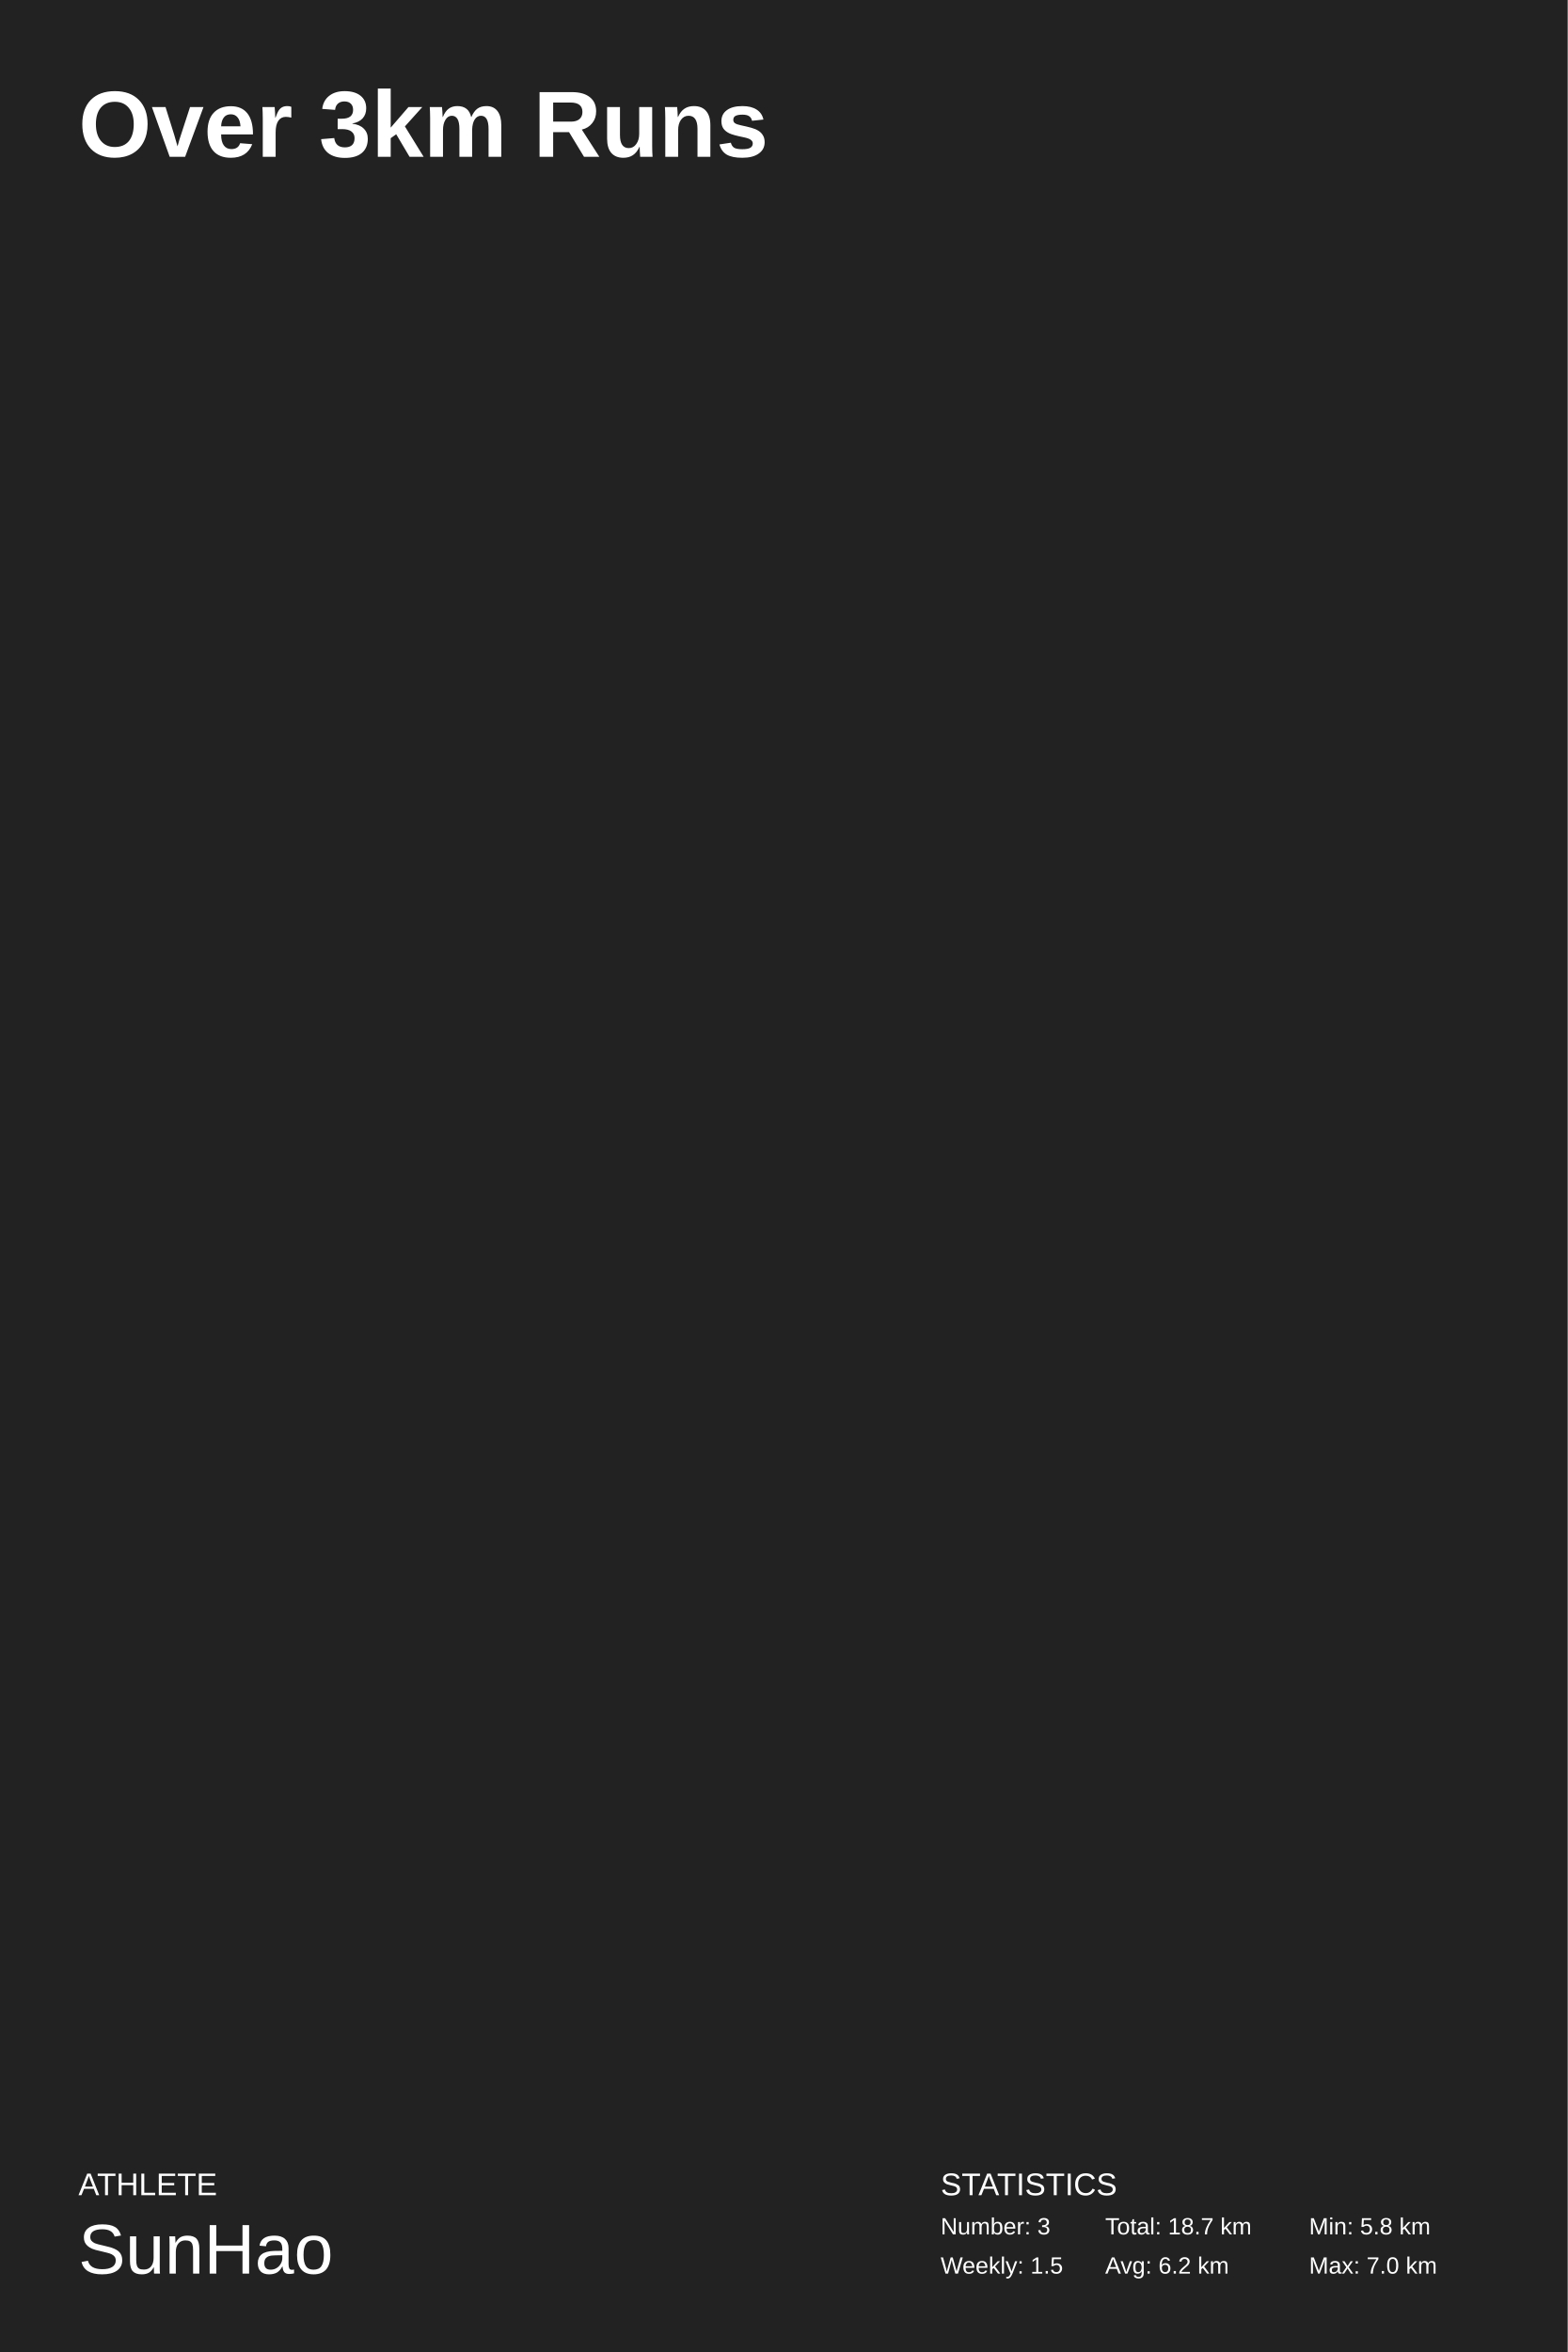
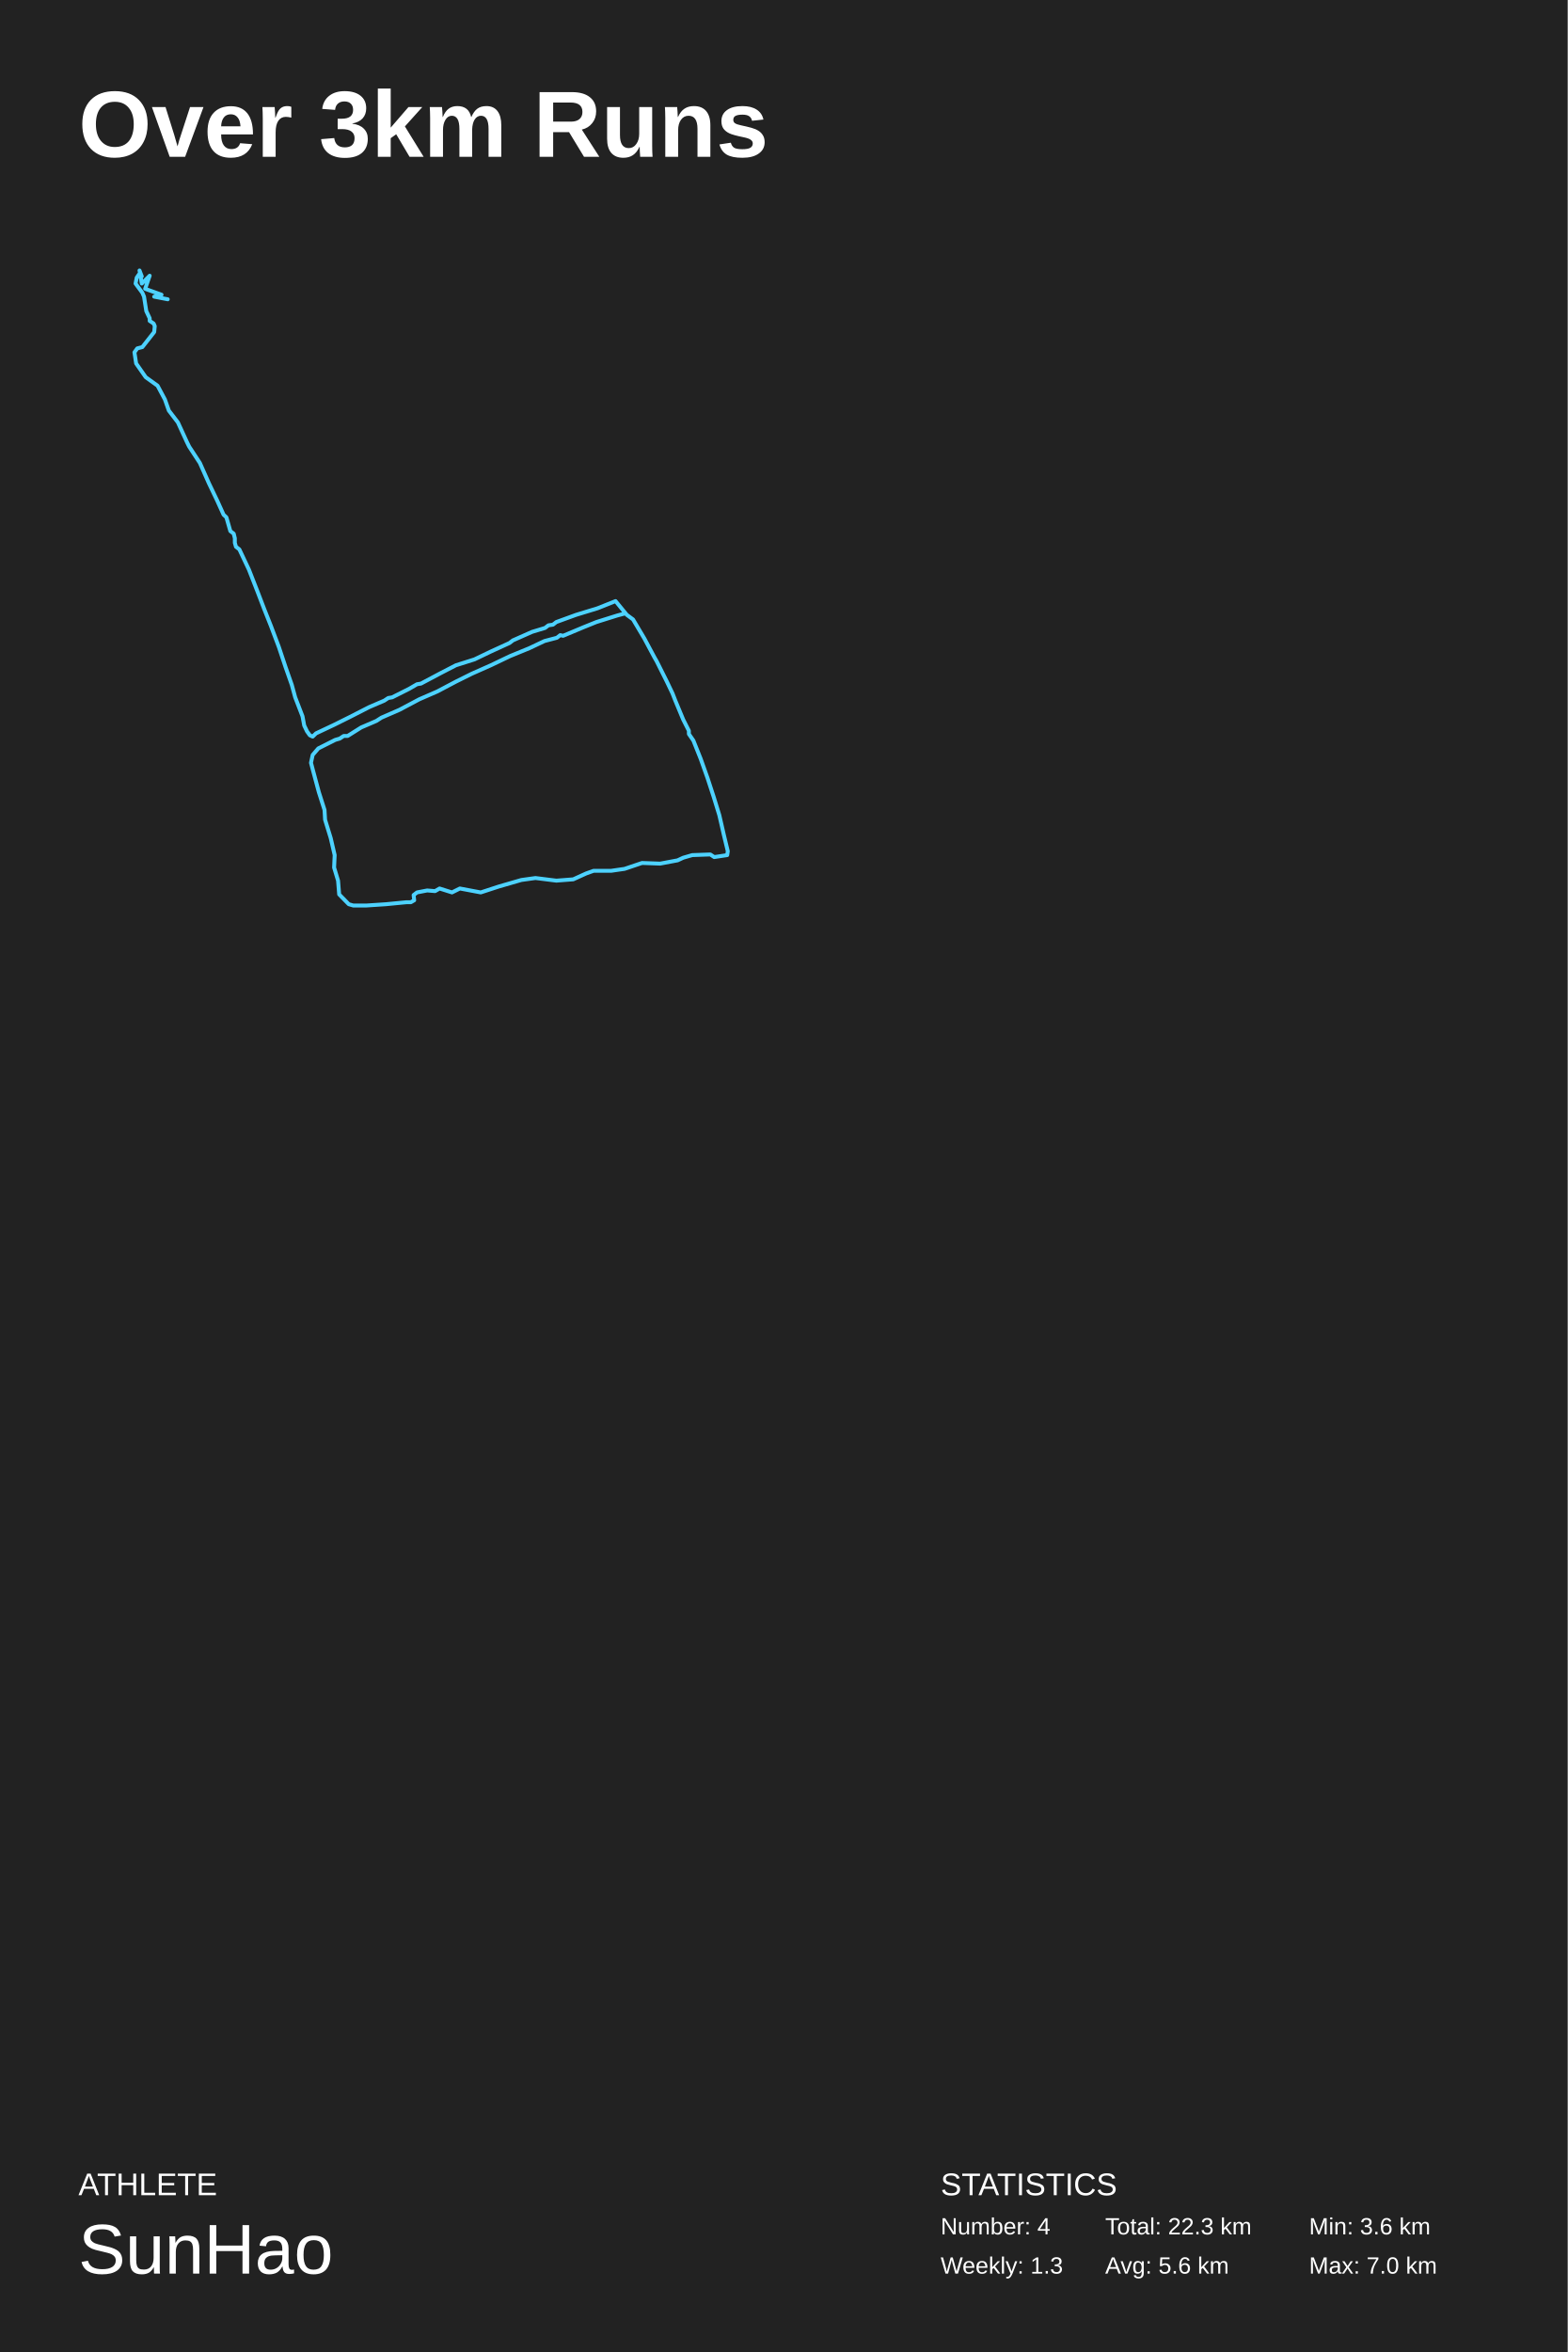
<svg xmlns="http://www.w3.org/2000/svg" baseProfile="full" height="300mm" version="1.1" viewBox="0,0,200,300" width="200mm">
  <defs />
  <rect fill="#222222" height="300" width="200" x="0" y="0" />
  <text fill="#FFFFFF" style="font-size:12px; font-family:Arial; font-weight:bold;" x="10" y="20">Over 3km Runs</text>
  <text fill="#FFFFFF" style="font-size:4px; font-family:Arial" x="10" y="280">ATHLETE</text>
  <text fill="#FFFFFF" style="font-size:9px; font-family:Arial" x="10" y="290">SunHao</text>
  <text fill="#FFFFFF" style="font-size:4px; font-family:Arial" x="120" y="280">STATISTICS</text>
-   <text fill="#FFFFFF" style="font-size:3px; font-family:Arial" x="120" y="285">Number: 3</text>
-   <text fill="#FFFFFF" style="font-size:3px; font-family:Arial" x="120" y="290">Weekly: 1.5</text>
-   <text fill="#FFFFFF" style="font-size:3px; font-family:Arial" x="141" y="285">Total: 18.7 km</text>
-   <text fill="#FFFFFF" style="font-size:3px; font-family:Arial" x="141" y="290">Avg: 6.2 km</text>
-   <text fill="#FFFFFF" style="font-size:3px; font-family:Arial" x="167" y="285">Min: 5.8 km</text>
+   <text fill="#FFFFFF" style="font-size:3px; font-family:Arial" x="120" y="285">Number: 4</text>
+   <text fill="#FFFFFF" style="font-size:3px; font-family:Arial" x="120" y="290">Weekly: 1.3</text>
+   <text fill="#FFFFFF" style="font-size:3px; font-family:Arial" x="141" y="285">Total: 22.3 km</text>
+   <text fill="#FFFFFF" style="font-size:3px; font-family:Arial" x="141" y="290">Avg: 5.6 km</text>
+   <text fill="#FFFFFF" style="font-size:3px; font-family:Arial" x="167" y="285">Min: 3.6 km</text>
  <text fill="#FFFFFF" style="font-size:3px; font-family:Arial" x="167" y="290">Max: 7.0 km</text>
+   <polyline fill="none" points="21.397,38.174 19.671,37.84 20.606,37.59 18.519,36.838 19.095,35.168 18.088,36.17 17.8,34.5 18.088,35.252 17.728,35.001 17.44,35.419 17.296,36.17 18.16,37.339 18.375,37.84 18.663,39.678 19.095,40.596 19.095,40.93 19.599,41.264 19.743,41.598 19.671,42.35 18.16,44.271 17.512,44.438 17.152,44.939 17.368,46.358 18.591,48.112 20.102,49.198 21.038,50.951 21.541,52.371 22.693,53.874 23.844,56.379 24.132,56.964 25.499,59.051 26.65,61.64 27.729,63.895 28.521,65.648 28.881,65.982 29.384,67.736 29.816,68.07 29.96,68.655 29.96,69.239 30.104,69.74 30.536,70.074 31.759,72.663 32.838,75.419 33.702,77.673 34.565,79.844 35.572,82.516 36.436,85.105 37.227,87.36 37.659,88.946 38.594,91.368 38.81,92.537 39.17,93.288 39.53,93.789 39.89,93.956 40.321,93.539 42.624,92.453 44.639,91.451 47.085,90.199 49.028,89.364 49.531,89.03 50.035,88.946 52.194,87.861 53.201,87.276 53.705,87.193 56.223,85.857 58.166,84.855 60.54,84.103 62.627,83.101 65.002,82.015 65.433,81.681 67.88,80.596 69.535,80.095 69.966,79.761 70.542,79.677 70.974,79.343 73.492,78.425 76.226,77.59 78.529,76.671 79.968,78.425 80.76,79.009 82.199,81.431 83.494,83.853 83.782,84.354 85.077,86.942 85.796,88.445 86.156,89.364 87.163,91.785 87.883,93.205 87.883,93.622 88.459,94.457 89.394,96.796 90.257,99.217 91.049,101.639 91.769,103.977 92.344,106.482 92.848,108.569 92.776,109.07 91.121,109.321 90.617,108.987 88.315,109.07 87.163,109.404 86.444,109.738 84.213,110.156 81.911,110.072 79.68,110.824 77.953,111.074 75.723,111.074 74.787,111.408 73.132,112.16 70.974,112.327 68.312,111.993 66.513,112.243 63.634,113.078 61.332,113.83 58.67,113.329 57.662,113.83 56.079,113.329 55.504,113.663 54.496,113.579 53.201,113.83 52.769,114.164 52.841,114.832 52.41,115.082 51.834,115.082 49.244,115.333 46.725,115.5 45.07,115.5 44.495,115.333 43.271,114.08 43.128,112.327 42.624,110.657 42.696,109.07 42.192,106.899 41.473,104.561 41.401,103.309 40.681,101.054 39.962,98.382 39.674,97.297 39.89,96.295 40.609,95.46 42.768,94.374 43.343,94.207 43.847,93.873 44.351,93.873 46.078,92.787 48.02,91.952 48.668,91.535 50.971,90.533 53.489,89.197 55.791,88.195 58.166,86.942 60.181,85.94 62.627,84.855 65.074,83.685 67.52,82.683 69.463,81.765 71.046,81.347 71.477,81.013 71.837,81.097 74.428,80.011 76.083,79.343 78.745,78.508 79.68,78.258 79.68,78.258" stroke="#4dd2ff" stroke-linecap="round" stroke-linejoin="round" stroke-width="0.5" />
</svg>
